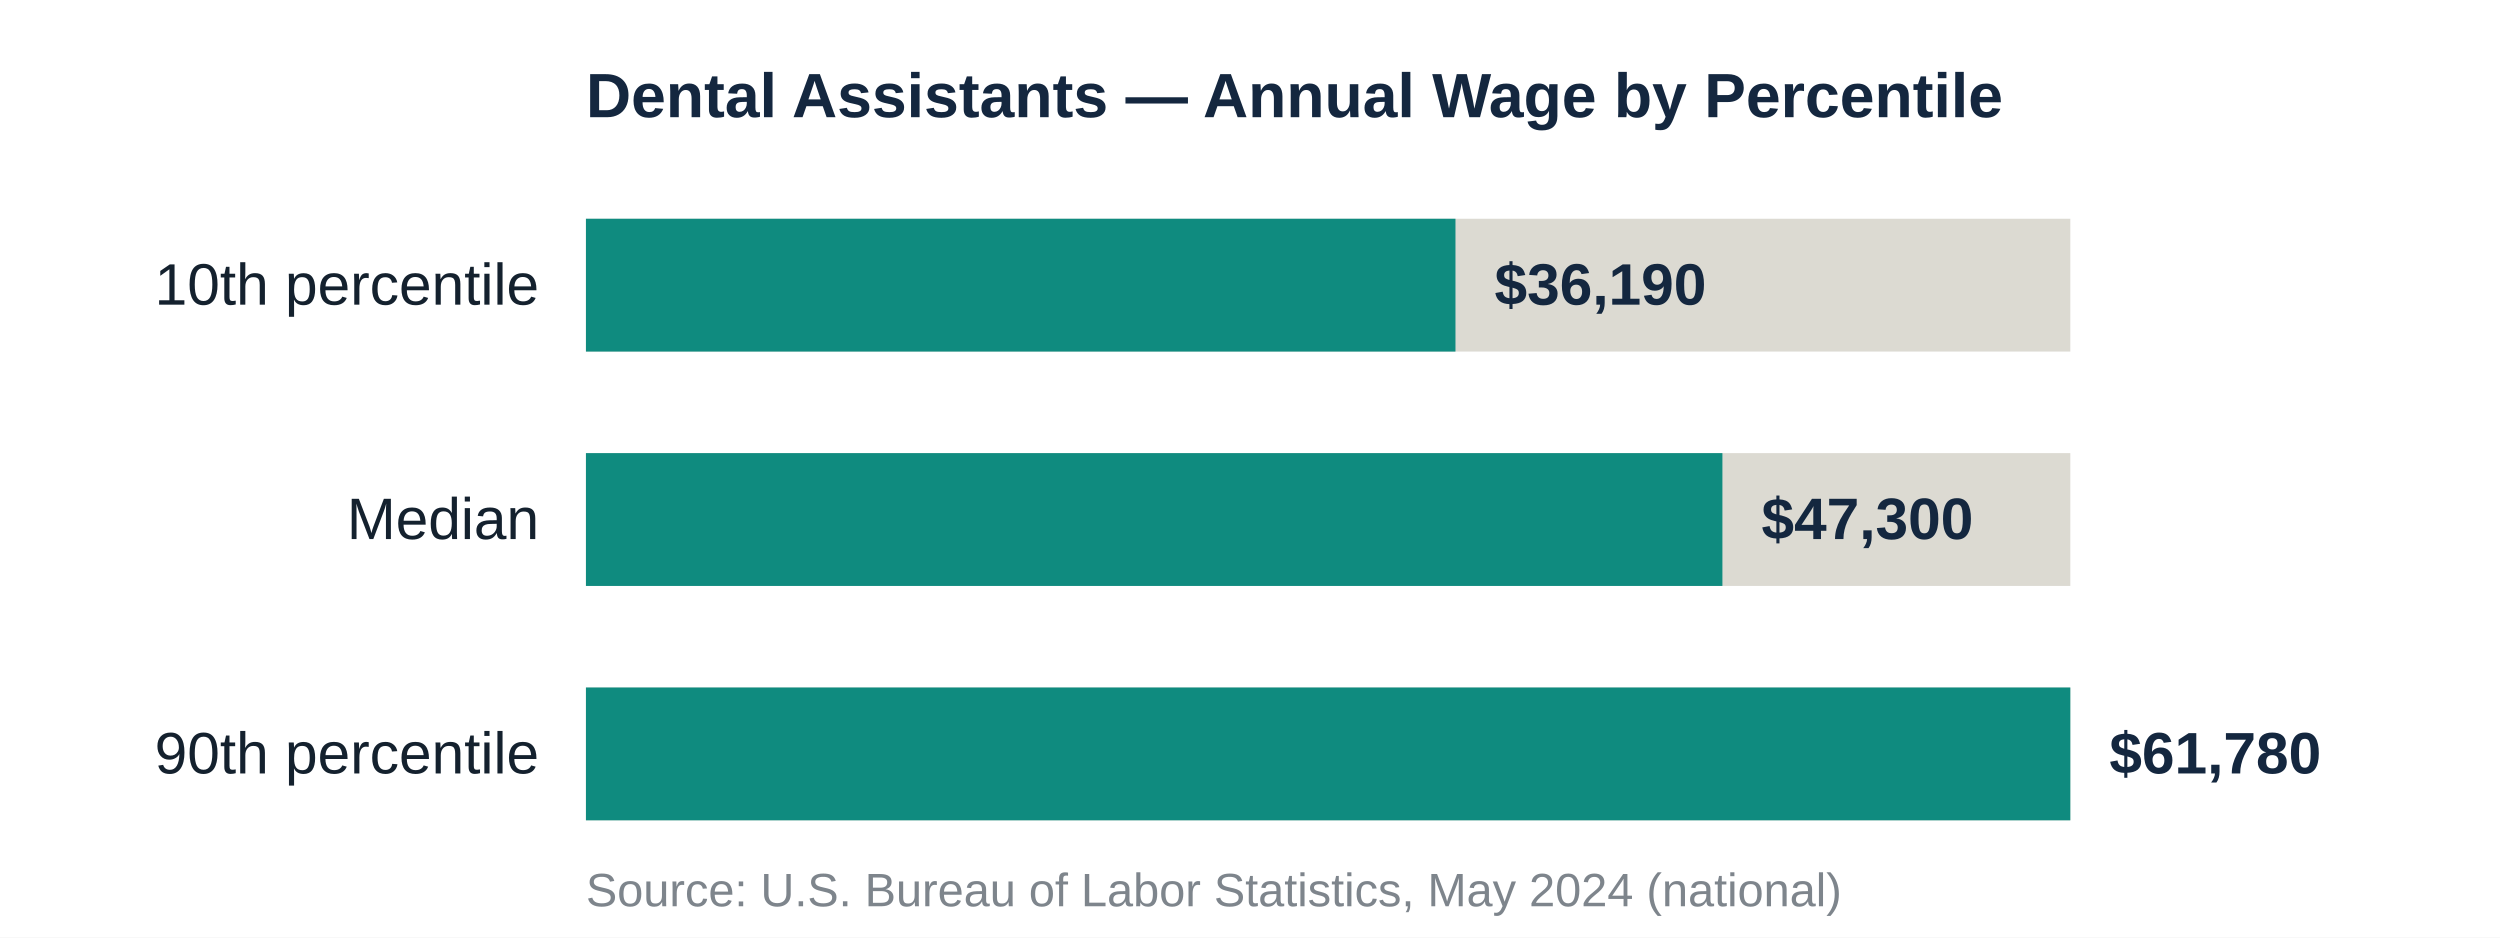
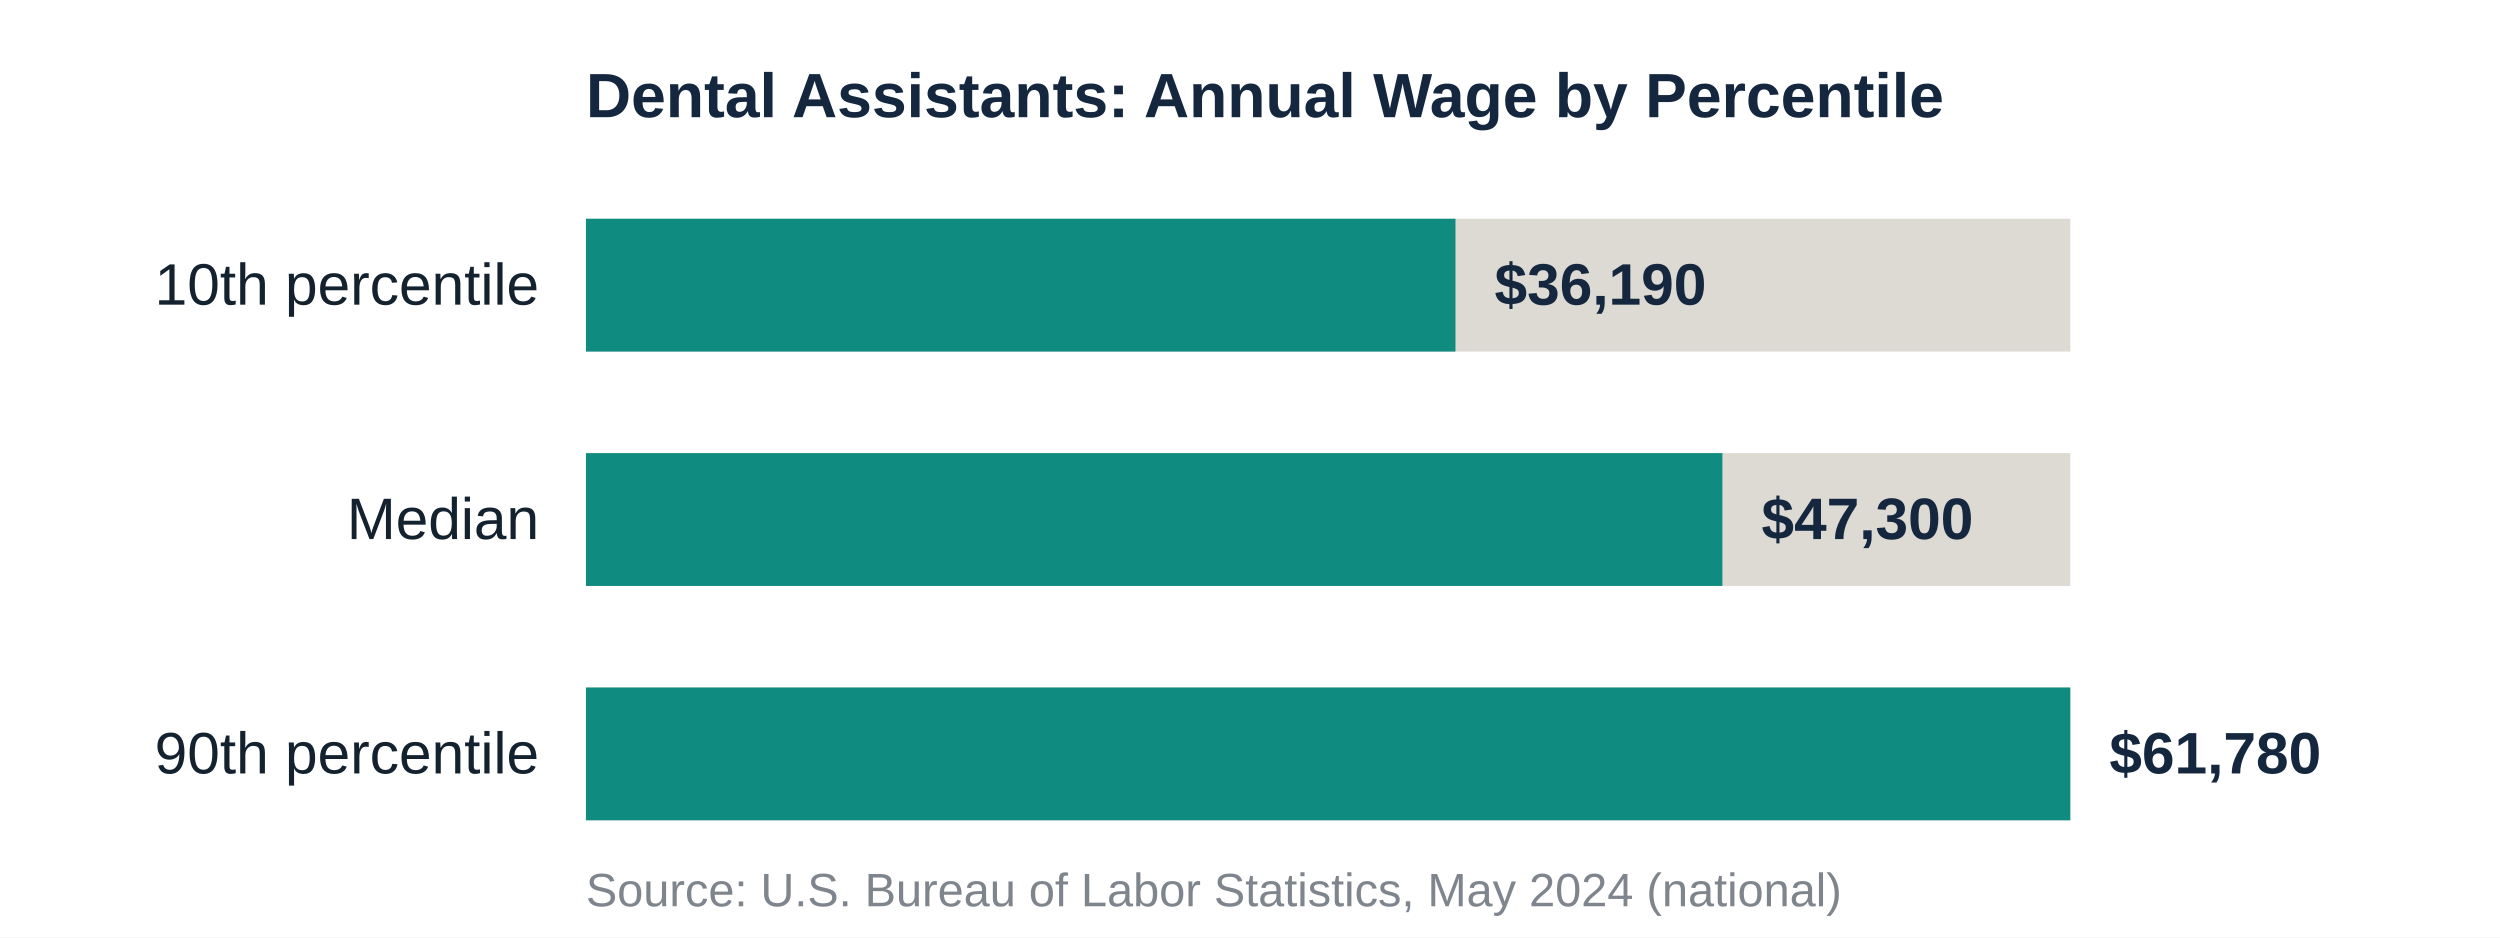
<svg xmlns="http://www.w3.org/2000/svg" viewBox="0 0 640 240" font-family="Arial, sans-serif">
  <rect x="0" y="0" width="640" height="240" fill="white" />
-   <text x="150" y="30" font-size="16" font-weight="700" fill="#14273f">Dental Assistants — Annual Wage by Percentile</text>
+   <text x="150" y="30" font-size="16" font-weight="700" fill="#14273f">Dental Assistants: Annual Wage by Percentile</text>
  <text x="138" y="78" text-anchor="end" font-size="15" fill="#14212e" font-family="Arial, sans-serif">10th percentile</text>
  <rect x="150" y="56" width="380" height="34" fill="#dcdad2" />
  <rect x="150" y="56" width="222.6" height="34" fill="#0f8b7f" />
  <text x="382.6" y="78" font-size="15" font-weight="700" fill="#14273f" font-family="Arial, sans-serif">$36,190</text>
  <text x="138" y="138" text-anchor="end" font-size="15" fill="#14212e" font-family="Arial, sans-serif">Median</text>
  <rect x="150" y="116" width="380" height="34" fill="#dcdad2" />
  <rect x="150" y="116" width="290.936" height="34" fill="#0f8b7f" />
  <text x="450.936" y="138" font-size="15" font-weight="700" fill="#14273f" font-family="Arial, sans-serif">$47,300</text>
  <text x="138" y="198" text-anchor="end" font-size="15" fill="#14212e" font-family="Arial, sans-serif">90th percentile</text>
  <rect x="150" y="176" width="380" height="34" fill="#dcdad2" />
  <rect x="150" y="176" width="380" height="34" fill="#0f8b7f" />
  <text x="540" y="198" font-size="15" font-weight="700" fill="#14273f" font-family="Arial, sans-serif">$61,780</text>
  <text x="150" y="232" font-size="12" fill="#14212e" opacity="0.55">Source: U.S. Bureau of Labor Statistics, May 2024 (national)</text>
</svg>
